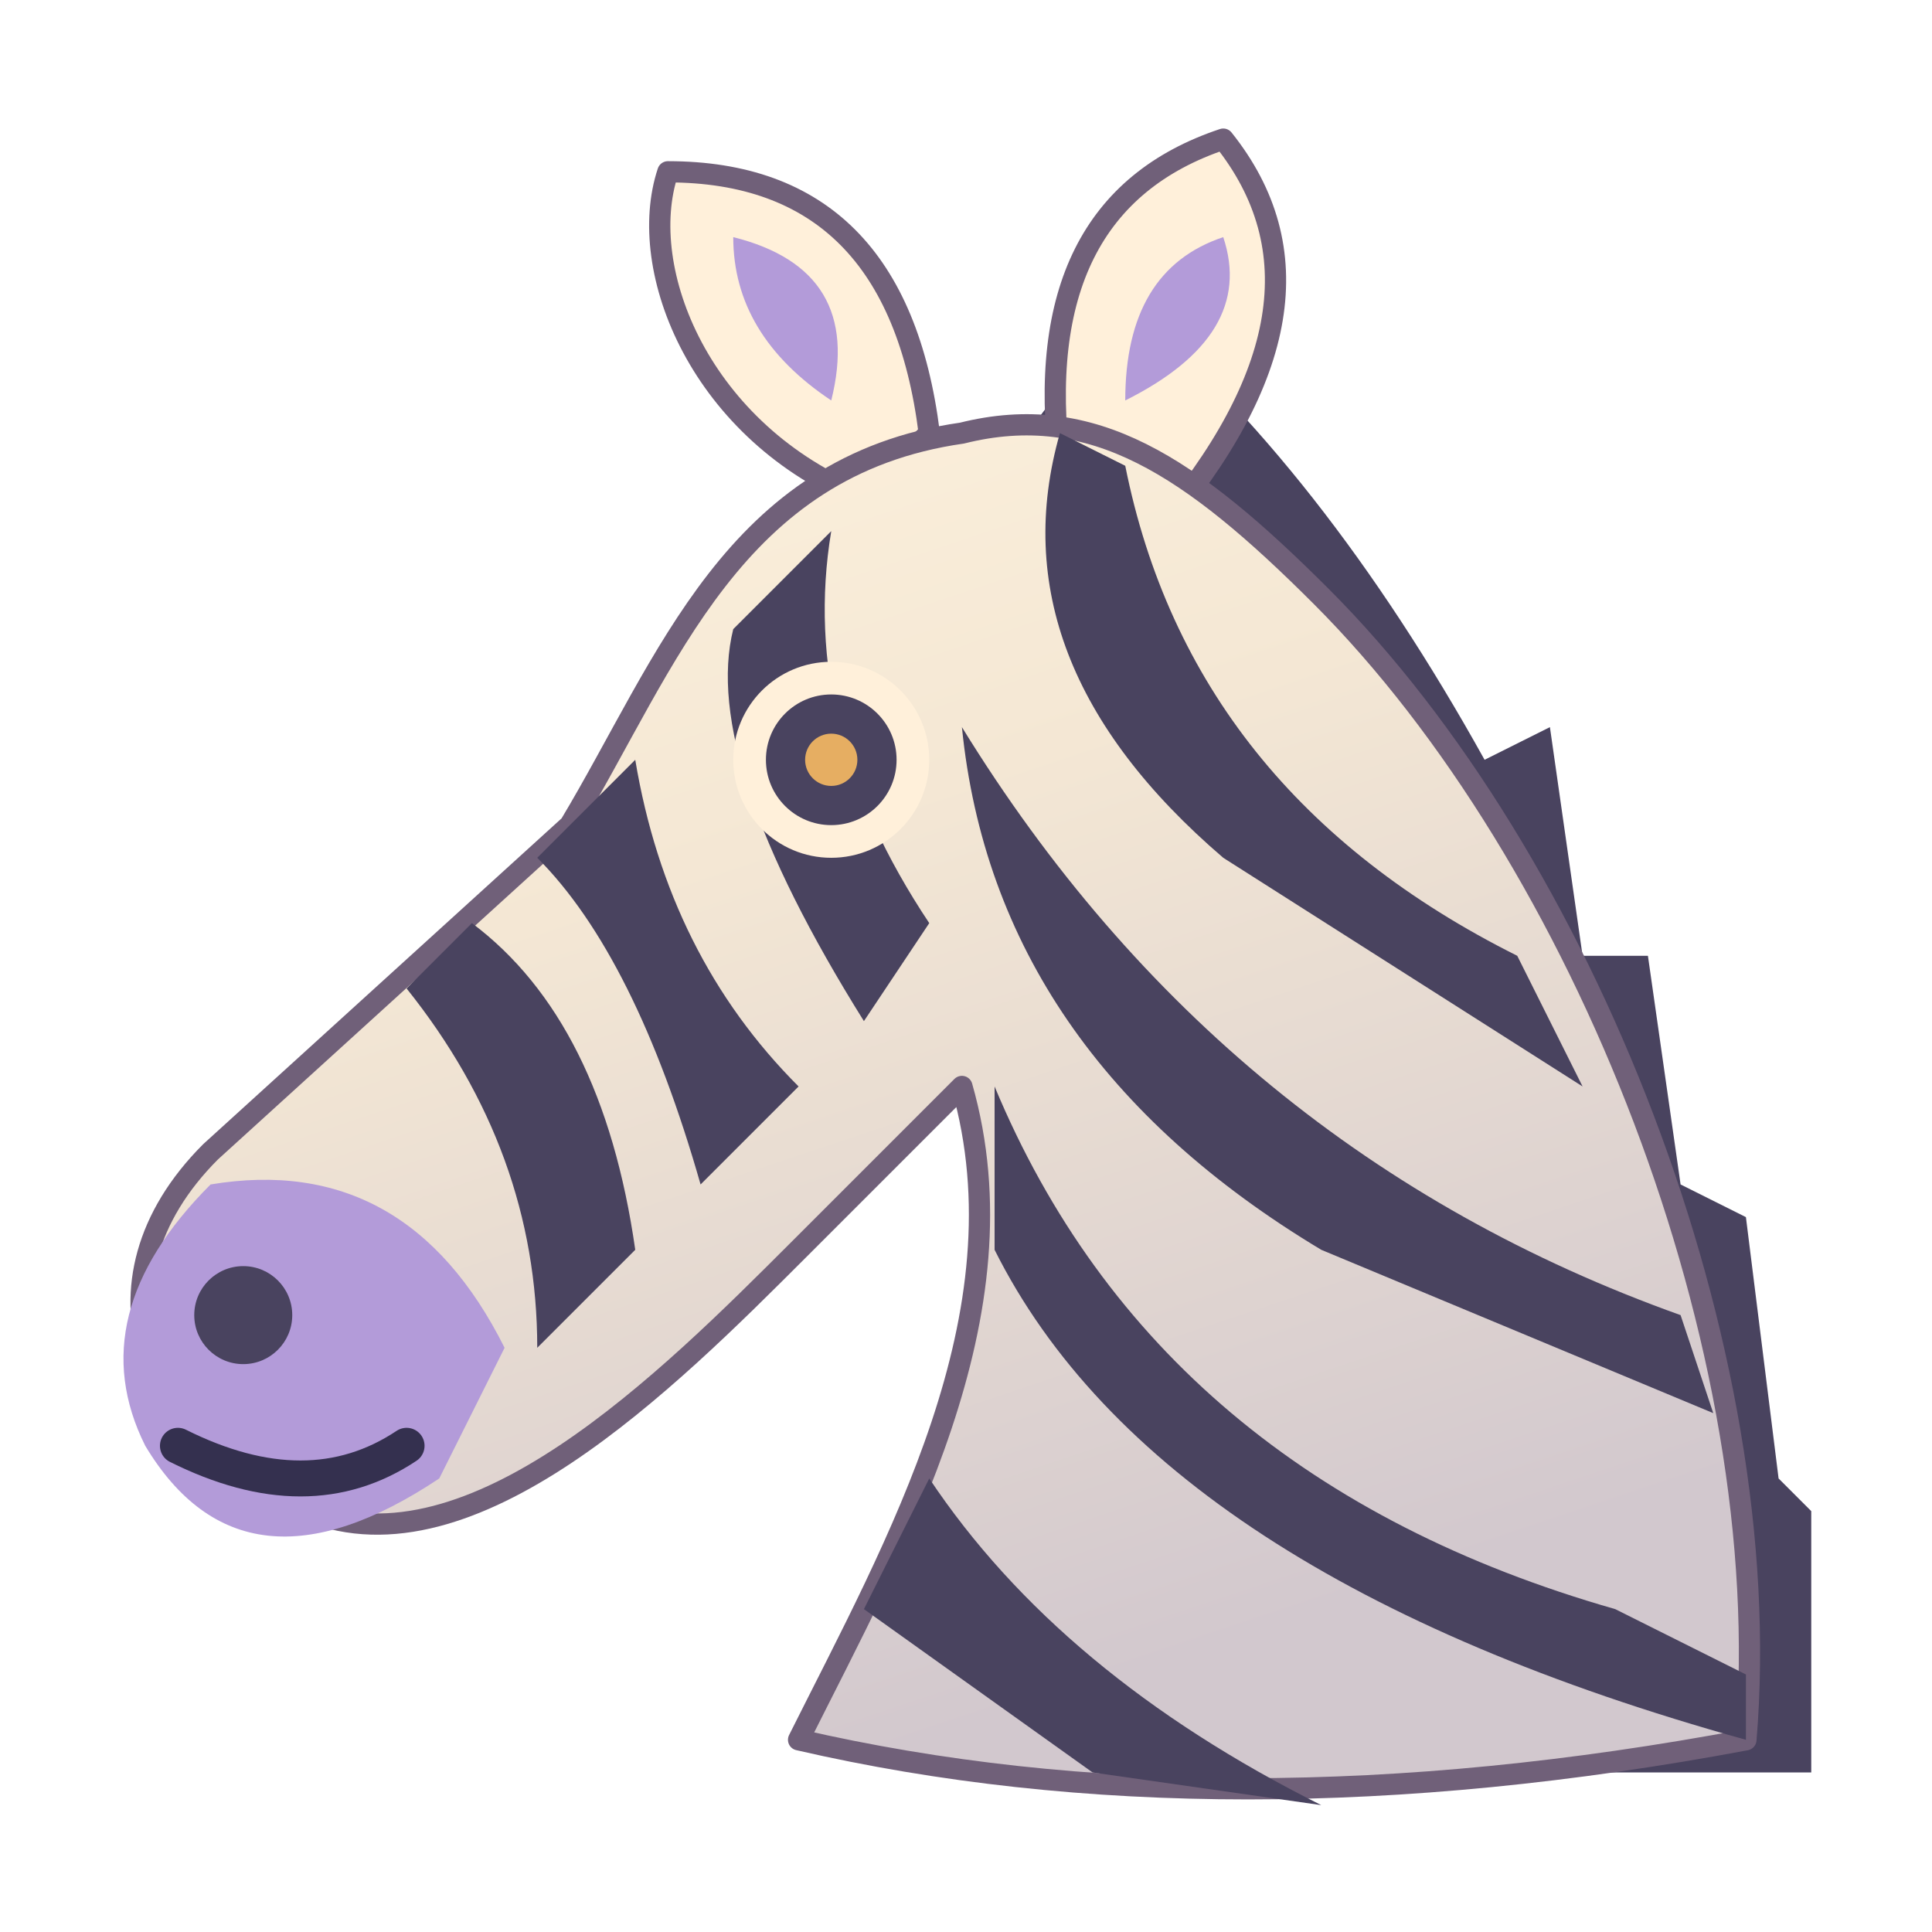
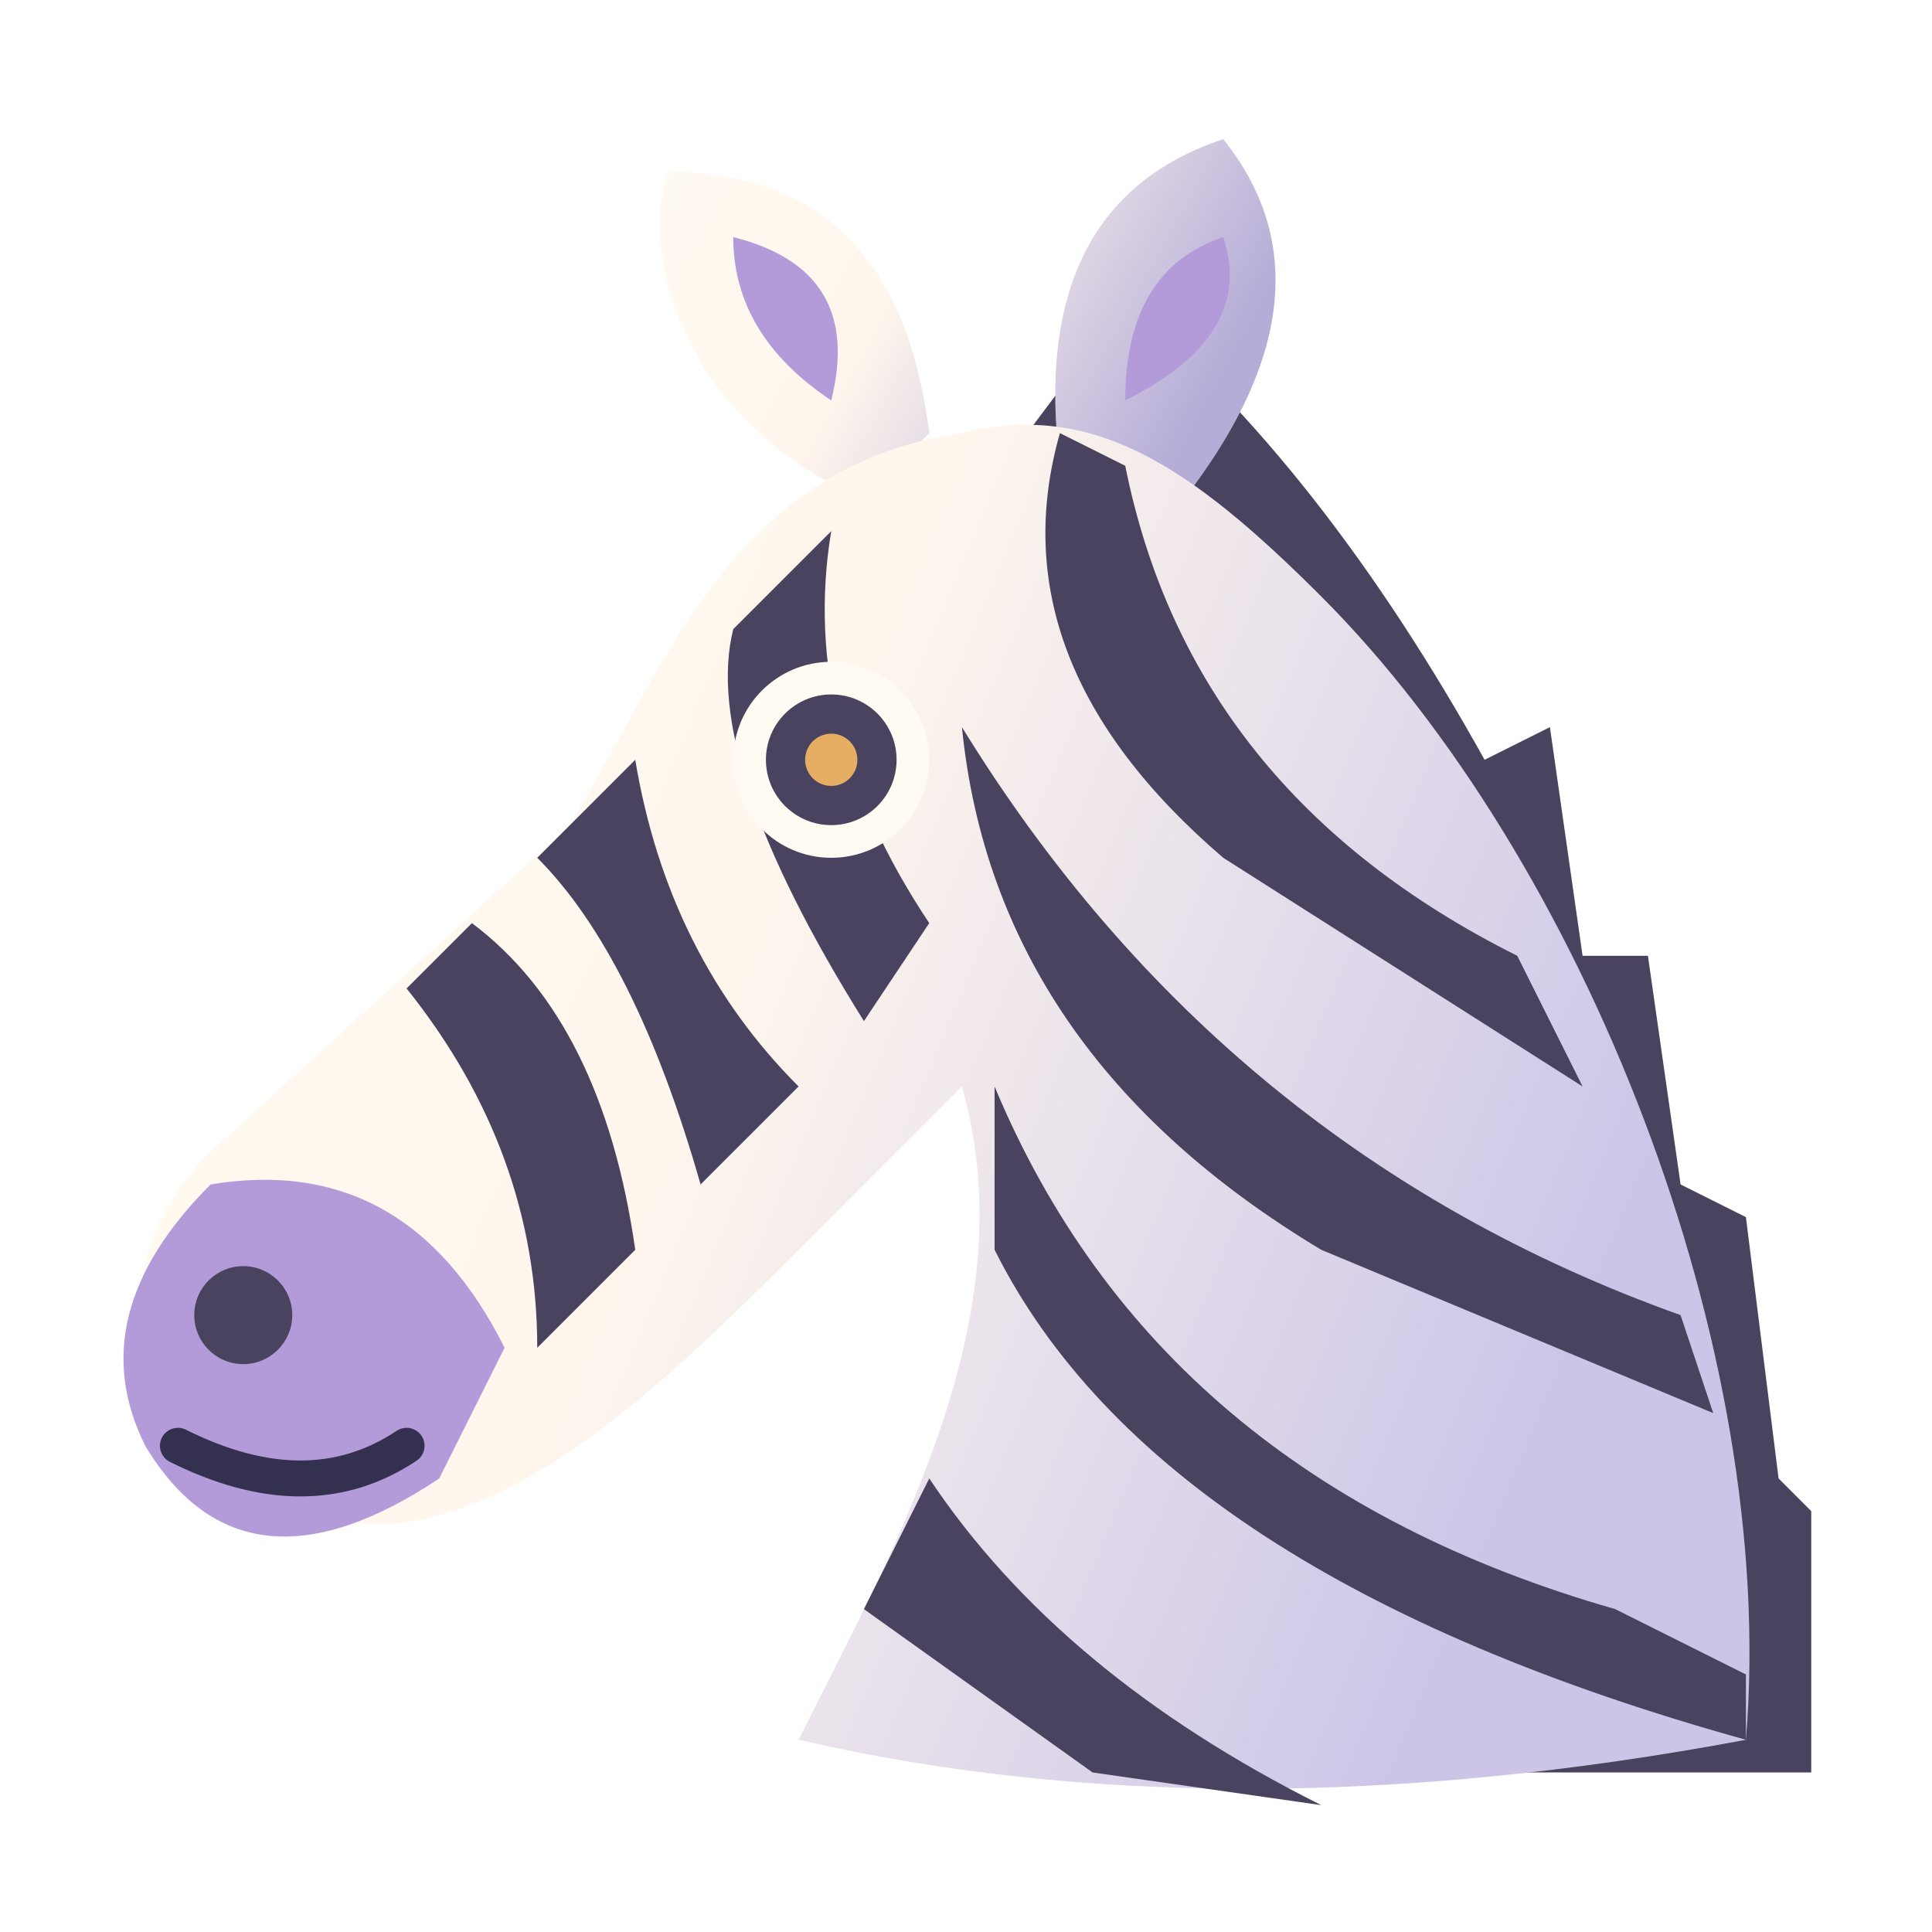
<svg xmlns="http://www.w3.org/2000/svg" width="64" height="64" viewBox="0 0 64 64">
  <g id="frameless-artwork" transform="translate(-0.599034 -4.048309) scale(1.082126)">
    <defs>
      <linearGradient id="enamel" x1="0" y1="0" x2=".6" y2="1">
        <stop stop-color="#f5c3ca" />
        <stop offset=".4" stop-color="#e88bb6" />
        <stop offset="1" stop-color="#a4688f" />
      </linearGradient>
      <linearGradient id="ink" x1="0" y1="0" x2="1" y2="1">
        <stop stop-color="#f3b6c0" />
        <stop offset=".6" stop-color="#e56ea1" />
        <stop offset="1" stop-color="#a25682" />
      </linearGradient>
      <linearGradient id="gem" x1="0" y1="0" x2="1" y2="1">
        <stop stop-color="#ceb7cc" />
        <stop offset=".5" stop-color="#9272ba" />
        <stop offset="1" stop-color="#6e5991" />
      </linearGradient>
    </defs>
    <g stroke-linecap="round" stroke-linejoin="round" />
    <defs>
      <linearGradient id="copper" x2=".2" y2="1">
        <stop stop-color="#ffe0a3" />
        <stop offset=".35" stop-color="#e6ae62" />
        <stop offset="1" stop-color="#a7585d" />
      </linearGradient>
      <linearGradient id="jade" x2=".3" y2="1">
        <stop stop-color="#b4ead5" />
        <stop offset=".4" stop-color="#46b6a2" />
        <stop offset="1" stop-color="#306779" />
      </linearGradient>
      <linearGradient id="rose-metal" x2=".3" y2="1">
        <stop stop-color="#f8c5c2" />
        <stop offset=".35" stop-color="#df77ac" />
        <stop offset="1" stop-color="#8e477e" />
      </linearGradient>
      <linearGradient id="indigo" x2=".4" y2="1">
        <stop stop-color="#b6b5ec" />
        <stop offset=".4" stop-color="#8596ed" />
        <stop offset="1" stop-color="#494f85" />
      </linearGradient>
      <linearGradient id="paper" x2=".2" y2="1">
        <stop stop-color="#fff4df" />
        <stop offset="1" stop-color="#d8c5b9" />
      </linearGradient>
      <linearGradient id="metal" x2=".8" y2="1">
        <stop stop-color="#f3e8df" />
        <stop offset=".35" stop-color="#9cb9c6" />
        <stop offset=".5" stop-color="#d5dcde" />
        <stop offset="1" stop-color="#61788f" />
      </linearGradient>
      <radialGradient id="glass" cx=".35" cy=".27" r=".8">
        <stop stop-color="#b0a5df" />
        <stop offset=".4" stop-color="#5b70b5" />
        <stop offset=".75" stop-color="#35446d" />
        <stop offset="1" stop-color="#172b41" />
      </radialGradient>
      <linearGradient id="screen" x2=".6" y2="1">
        <stop stop-color="#354b67" />
        <stop offset=".5" stop-color="#232c46" />
        <stop offset="1" stop-color="#182339" />
      </linearGradient>
    </defs>
    <defs>
      <linearGradient id="craft-sand" x2=".4" y2="1">
        <stop stop-color="#f1cc92" />
        <stop offset=".4" stop-color="#dfab6e" />
        <stop offset="1" stop-color="#b57668" />
      </linearGradient>
      <linearGradient id="craft-jade" x2=".4" y2="1">
        <stop stop-color="#9fd6c3" />
        <stop offset=".4" stop-color="#5fb7a5" />
        <stop offset="1" stop-color="#3d7d83" />
      </linearGradient>
      <linearGradient id="craft-rose" x2=".4" y2="1">
        <stop stop-color="#efb7ce" />
        <stop offset=".4" stop-color="#d784b0" />
        <stop offset="1" stop-color="#925a8b" />
      </linearGradient>
-       <linearGradient id="craft-paper" x2=".4" y2="1">
-         <stop stop-color="#fff3de" />
-         <stop offset=".4" stop-color="#f4e7d4" />
-         <stop offset="1" stop-color="#d2c8ce" />
+       <linearGradient id="craft-paper" x2="1" y2=".35">
+         <stop stop-color="#fffaf2" />
+         <stop offset=".45" stop-color="#fff7ed" />
+         <stop offset="1" stop-color="#ccc5e8" />
      </linearGradient>
    </defs>
    <g data-material="authored" stroke-linecap="round" stroke-linejoin="round">
      <path d="M32 17 35 13Q41 18 46 27L48 26 49 33 51 33 52 40 54 41 55 49 56 50V58H43Z" fill="#49435f" />
-       <path d="M27 19C22 17 20 12 21 9Q28 9 29 17Zm6-1Q32 10 38 8Q42 13 36 20Z" fill="#fff0da" stroke="#706079" stroke-width="0.65" />
+       <path d="M27 19C22 17 20 12 21 9Q28 9 29 17Zm6-1Q32 10 38 8Q42 13 36 20Z" fill="url(#craft-ivory-side)" />
      <path d="M26 16Q23 14 23 11Q27 12 26 16Z M35 16Q35 12 38 11Q39 14 35 16Z" fill="#b39bd9" />
-       <path d="M30 17C23 18 21 24 18 29L7 39c-4 4-2 9 3 11 5 2 11-4 15-8l5-5c2 7-2 14-5 20q13 3 29 0c1-12-5-27-13-35-4-4-7-6-11-5Z" fill="url(#craft-paper)" stroke="#706079" stroke-width="0.65" />
+       <path d="M30 17C23 18 21 24 18 29L7 39c-4 4-2 9 3 11 5 2 11-4 15-8l5-5c2 7-2 14-5 20q13 3 29 0c1-12-5-27-13-35-4-4-7-6-11-5Z" fill="url(#craft-paper)" />
      <path d="M33 17Q31 24 38 30L49 37 47 33Q37 28 35 18Z" fill="#49435f" />
      <path d="M30 26Q31 36 41 42L53 47 52 44Q38 39 30 26Z" fill="#49435f" />
      <path d="M31 37Q36 49 50 53L54 55V57Q36 52 31 42Z" fill="#49435f" />
      <path d="M29 49Q33 55 41 59L34 58 27 53Z" fill="#49435f" />
      <path d="M26 20q-1 6 3 12l-2 3q-5-8-4-12Z" fill="#49435f" />
      <path d="M20 27q1 6 5 10l-3 3q-2-7-5-10Z" fill="#49435f" />
      <path d="M15 32q4 3 5 10l-3 3q0-6-4-11Z" fill="#49435f" />
      <path d="M7 40Q13 39 16 45L14 49Q8 53 5 48Q3 44 7 40Z" fill="#b39bd9" />
      <circle cx="8" cy="44" r="1.5" fill="#49435f" />
      <path d="M6 48q4 2 7 0" fill="none" stroke="#34304f" stroke-width="1.1" />
-       <circle cx="26" cy="27" r="3" fill="#fff0da" />
+       <circle cx="26" cy="27" r="3" fill="#fffaf2" />
      <circle cx="26" cy="27" r="2" fill="#49435f" />
      <circle cx="26" cy="27" r="0.8" fill="#e6ae62" />
    </g>
  </g>
+   <defs>
+     <linearGradient id="craft-ivory-side" x2="1" y2=".35">
+       <stop offset="0" stop-color="#fffaf2" />
+       <stop offset=".45" stop-color="#fff7ed" />
+       <stop offset="1" stop-color="#b5acd8" />
+     </linearGradient>
+   </defs>
</svg>
